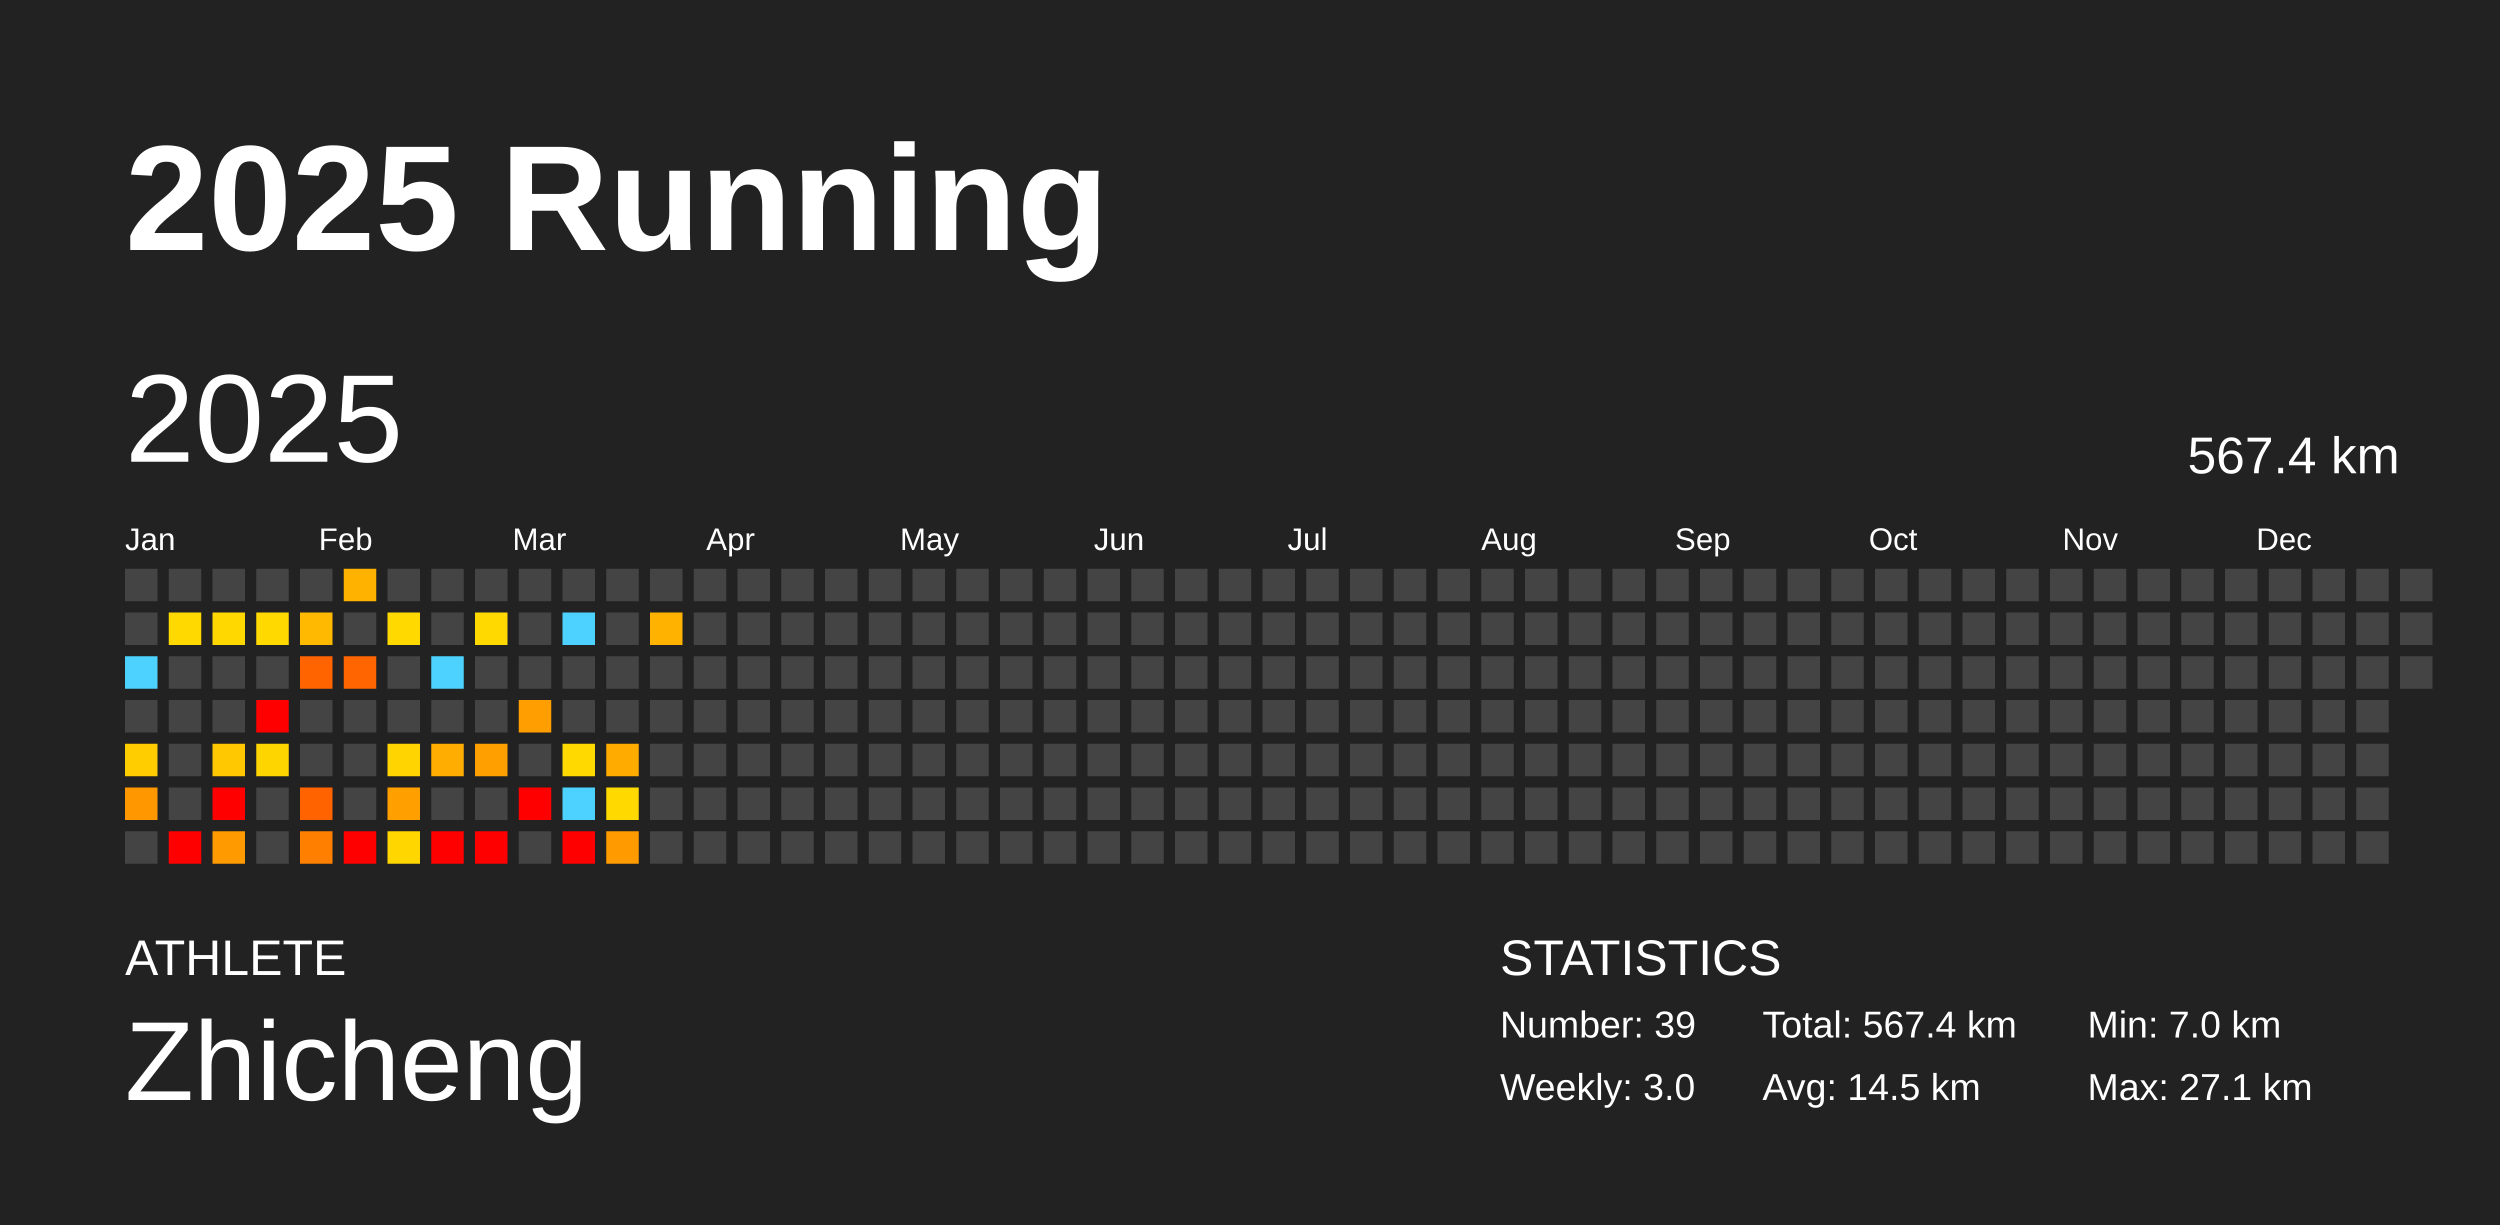
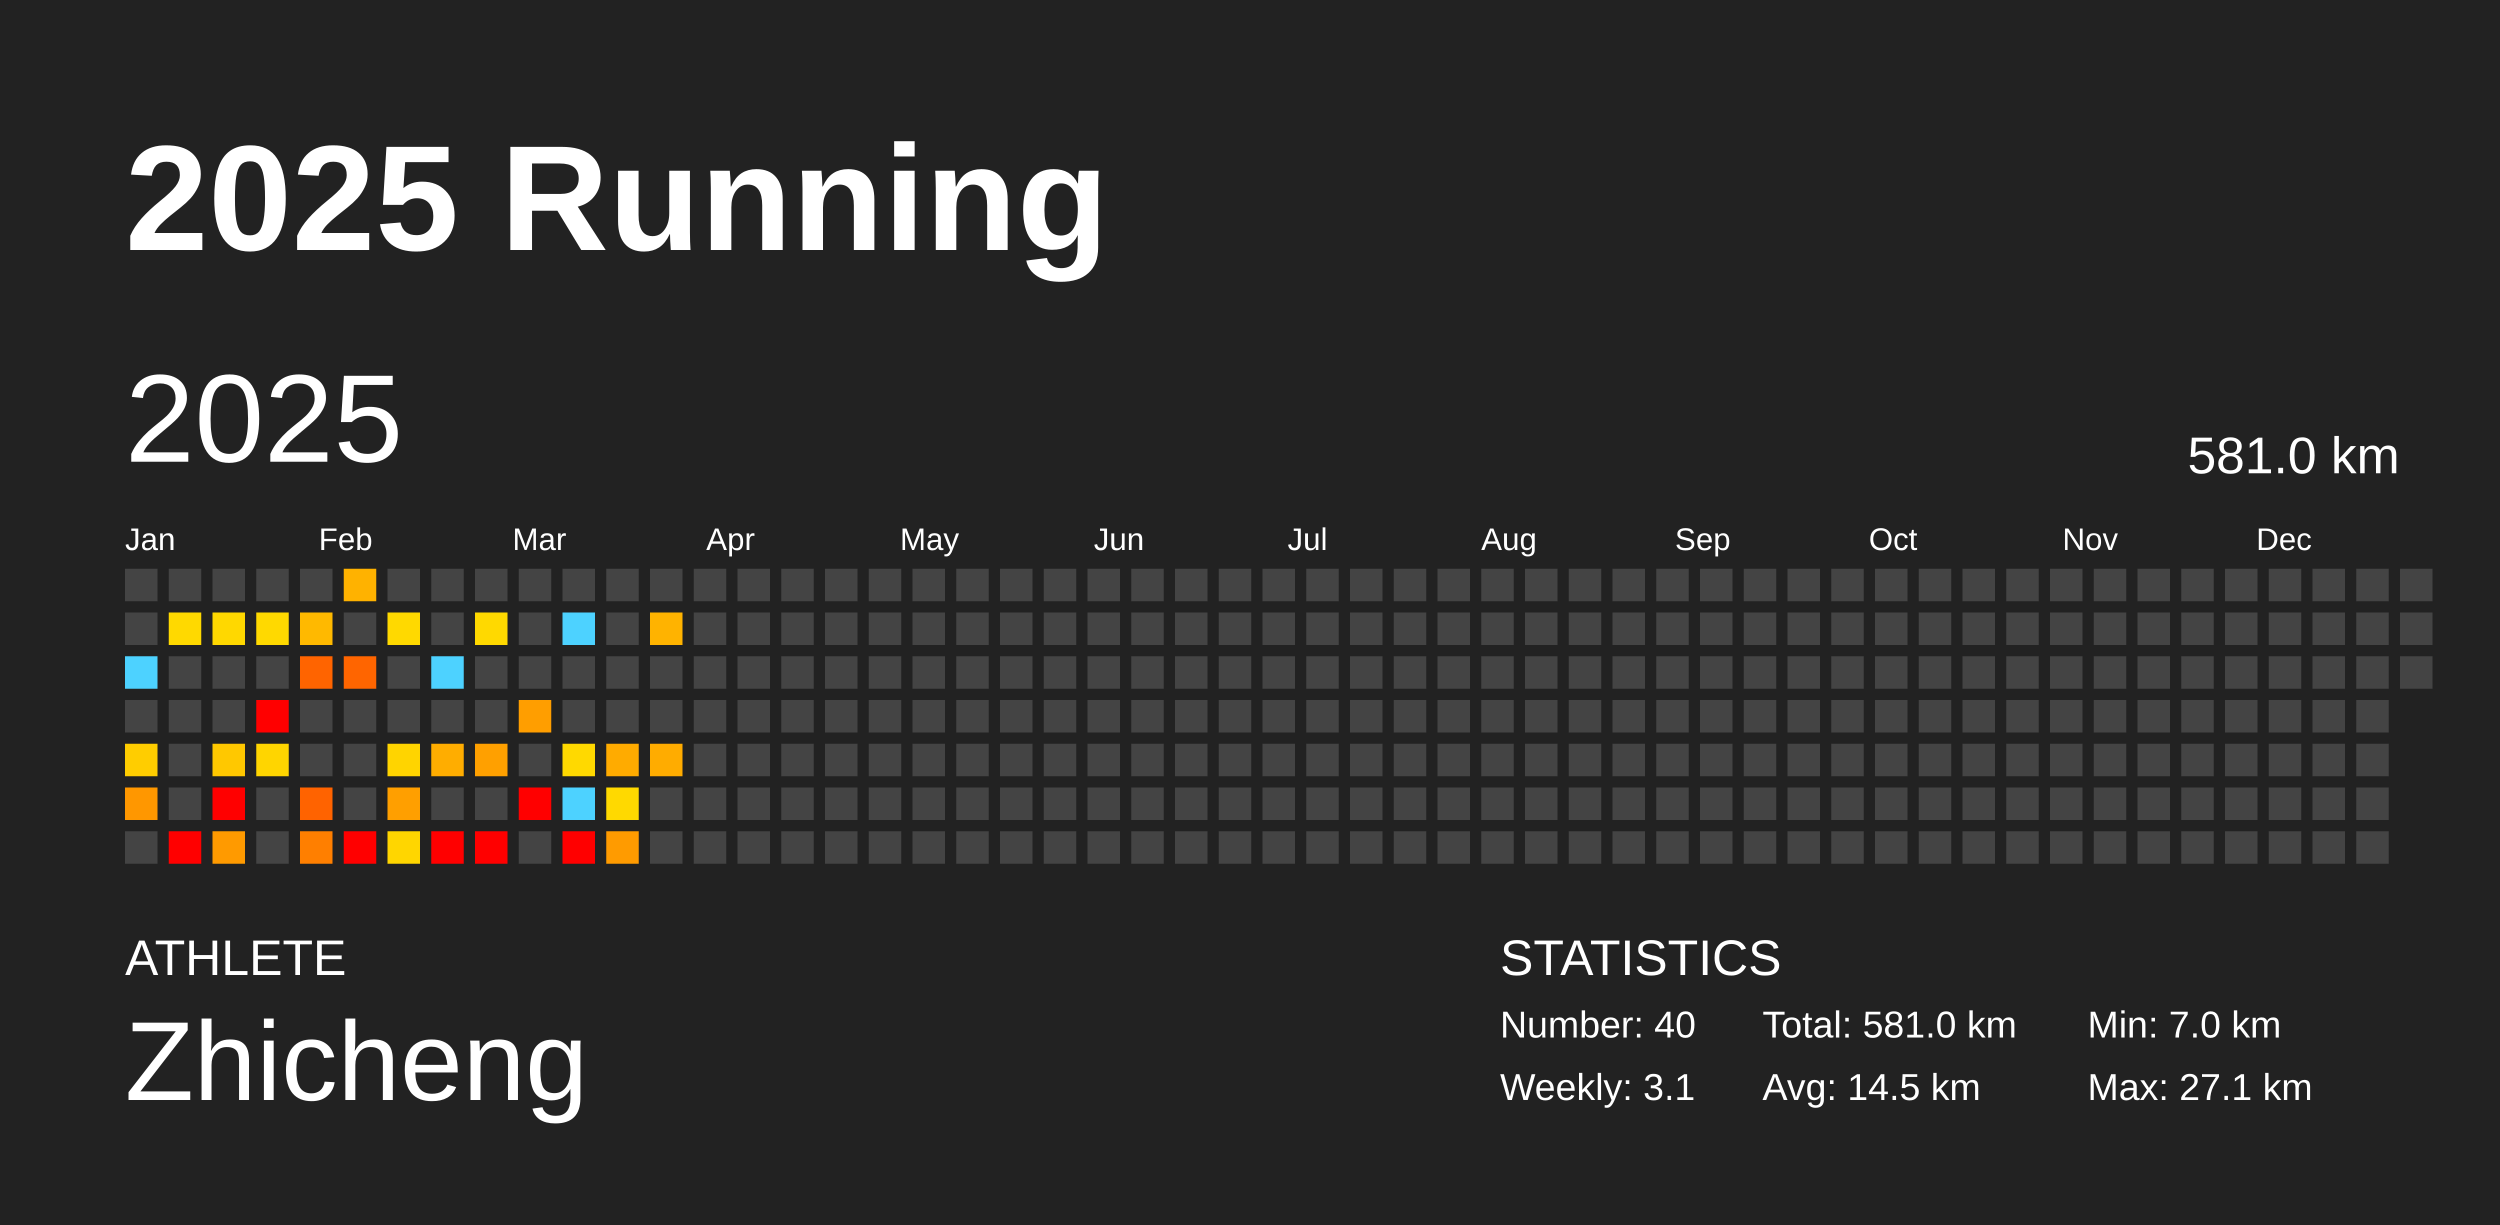
<svg xmlns="http://www.w3.org/2000/svg" baseProfile="full" height="98mm" version="1.1" viewBox="0,0,200,98" width="200mm">
  <defs />
  <rect fill="#222222" height="98" width="200" x="0" y="0" />
  <text fill="#FFFFFF" style="font-size:12px; font-family:Arial; font-weight:bold;" x="10" y="20">2025 Running</text>
  <text fill="#FFFFFF" style="font-size:4px; font-family:Arial" x="10" y="78">ATHLETE</text>
  <text fill="#FFFFFF" style="font-size:9px; font-family:Arial" x="10" y="88">Zhicheng</text>
  <text fill="#FFFFFF" style="font-size:4px; font-family:Arial" x="120" y="78">STATISTICS</text>
-   <text fill="#FFFFFF" style="font-size:3px; font-family:Arial" x="120" y="83">Number: 39</text>
-   <text fill="#FFFFFF" style="font-size:3px; font-family:Arial" x="120" y="88">Weekly: 3.0</text>
-   <text fill="#FFFFFF" style="font-size:3px; font-family:Arial" x="141" y="83">Total: 567.4 km</text>
+   <text fill="#FFFFFF" style="font-size:3px; font-family:Arial" x="120" y="83">Number: 40</text>
+   <text fill="#FFFFFF" style="font-size:3px; font-family:Arial" x="120" y="88">Weekly: 3.1</text>
+   <text fill="#FFFFFF" style="font-size:3px; font-family:Arial" x="141" y="83">Total: 581.0 km</text>
  <text fill="#FFFFFF" style="font-size:3px; font-family:Arial" x="141" y="88">Avg: 14.5 km</text>
  <text fill="#FFFFFF" style="font-size:3px; font-family:Arial" x="167" y="83">Min: 7.0 km</text>
  <text fill="#FFFFFF" style="font-size:3px; font-family:Arial" x="167" y="88">Max: 27.1 km</text>
  <text dominant-baseline="hanging" fill="#FFFFFF" style="font-size:10.0px; font-family:Arial;" x="10" y="30">2025</text>
-   <text dominant-baseline="hanging" fill="#FFFFFF" style="font-size:4.125px; font-family:Arial;" x="175" y="35">567.4 km</text>
+   <text dominant-baseline="hanging" fill="#FFFFFF" style="font-size:4.125px; font-family:Arial;" x="175" y="35">581.0 km</text>
  <text fill="#FFFFFF" style="font-size:2.5px; font-family:Arial" x="10.0" y="44">Jan</text>
  <text fill="#FFFFFF" style="font-size:2.5px; font-family:Arial" x="25.5" y="44">Feb</text>
  <text fill="#FFFFFF" style="font-size:2.5px; font-family:Arial" x="41.0" y="44">Mar</text>
  <text fill="#FFFFFF" style="font-size:2.5px; font-family:Arial" x="56.5" y="44">Apr</text>
  <text fill="#FFFFFF" style="font-size:2.5px; font-family:Arial" x="72.0" y="44">May</text>
  <text fill="#FFFFFF" style="font-size:2.5px; font-family:Arial" x="87.5" y="44">Jun</text>
  <text fill="#FFFFFF" style="font-size:2.5px; font-family:Arial" x="103.0" y="44">Jul</text>
  <text fill="#FFFFFF" style="font-size:2.5px; font-family:Arial" x="118.5" y="44">Aug</text>
  <text fill="#FFFFFF" style="font-size:2.5px; font-family:Arial" x="134.0" y="44">Sep</text>
  <text fill="#FFFFFF" style="font-size:2.5px; font-family:Arial" x="149.5" y="44">Oct</text>
  <text fill="#FFFFFF" style="font-size:2.5px; font-family:Arial" x="165.0" y="44">Nov</text>
  <text fill="#FFFFFF" style="font-size:2.5px; font-family:Arial" x="180.5" y="44">Dec</text>
  <rect fill="#444444" height="2.6" width="2.6" x="10.0" y="45.5" />
  <rect fill="#444444" height="2.6" width="2.6" x="10.0" y="49.0" />
  <rect fill="#4dd2ff" height="2.6" width="2.6" x="10.0" y="52.5" />
  <rect fill="#444444" height="2.6" width="2.6" x="10.0" y="56.0" />
  <rect fill="#ffcd00" height="2.6" width="2.6" x="10.0" y="59.5" />
  <rect fill="#ff9700" height="2.6" width="2.6" x="10.0" y="63.0" />
  <rect fill="#444444" height="2.6" width="2.6" x="10.0" y="66.5" />
  <rect fill="#444444" height="2.6" width="2.6" x="13.5" y="45.5" />
  <rect fill="#ffd900" height="2.6" width="2.6" x="13.5" y="49.0" />
  <rect fill="#444444" height="2.6" width="2.6" x="13.5" y="52.5" />
  <rect fill="#444444" height="2.6" width="2.6" x="13.5" y="56.0" />
  <rect fill="#444444" height="2.6" width="2.6" x="13.5" y="59.5" />
  <rect fill="#444444" height="2.6" width="2.6" x="13.5" y="63.0" />
  <rect fill="red" height="2.6" width="2.6" x="13.5" y="66.5" />
  <rect fill="#444444" height="2.6" width="2.6" x="17.0" y="45.5" />
  <rect fill="#ffd800" height="2.6" width="2.6" x="17.0" y="49.0" />
  <rect fill="#444444" height="2.6" width="2.6" x="17.0" y="52.5" />
  <rect fill="#444444" height="2.6" width="2.6" x="17.0" y="56.0" />
  <rect fill="#ffc800" height="2.6" width="2.6" x="17.0" y="59.5" />
  <rect fill="red" height="2.6" width="2.6" x="17.0" y="63.0" />
  <rect fill="#ff9a00" height="2.6" width="2.6" x="17.0" y="66.5" />
  <rect fill="#444444" height="2.6" width="2.6" x="20.5" y="45.5" />
  <rect fill="#ffd900" height="2.6" width="2.6" x="20.5" y="49.0" />
  <rect fill="#444444" height="2.6" width="2.6" x="20.5" y="52.5" />
  <rect fill="red" height="2.6" width="2.6" x="20.5" y="56.0" />
  <rect fill="#ffd500" height="2.6" width="2.6" x="20.5" y="59.5" />
  <rect fill="#444444" height="2.6" width="2.6" x="20.5" y="63.0" />
  <rect fill="#444444" height="2.6" width="2.6" x="20.5" y="66.5" />
  <rect fill="#444444" height="2.6" width="2.6" x="24.0" y="45.5" />
  <rect fill="#ffb900" height="2.6" width="2.6" x="24.0" y="49.0" />
  <rect fill="#ff6400" height="2.6" width="2.6" x="24.0" y="52.5" />
  <rect fill="#444444" height="2.6" width="2.6" x="24.0" y="56.0" />
  <rect fill="#444444" height="2.6" width="2.6" x="24.0" y="59.5" />
  <rect fill="#ff6300" height="2.6" width="2.6" x="24.0" y="63.0" />
  <rect fill="#ff7f00" height="2.6" width="2.6" x="24.0" y="66.5" />
  <rect fill="#ffb200" height="2.6" width="2.6" x="27.5" y="45.5" />
  <rect fill="#444444" height="2.6" width="2.6" x="27.5" y="49.0" />
  <rect fill="#ff6500" height="2.6" width="2.6" x="27.5" y="52.5" />
  <rect fill="#444444" height="2.6" width="2.6" x="27.5" y="56.0" />
  <rect fill="#444444" height="2.6" width="2.6" x="27.5" y="59.5" />
  <rect fill="#444444" height="2.6" width="2.6" x="27.5" y="63.0" />
  <rect fill="red" height="2.6" width="2.6" x="27.5" y="66.5" />
  <rect fill="#444444" height="2.6" width="2.6" x="31.0" y="45.5" />
  <rect fill="#ffd900" height="2.6" width="2.6" x="31.0" y="49.0" />
  <rect fill="#444444" height="2.6" width="2.6" x="31.0" y="52.5" />
  <rect fill="#444444" height="2.6" width="2.6" x="31.0" y="56.0" />
  <rect fill="#ffd400" height="2.6" width="2.6" x="31.0" y="59.5" />
  <rect fill="#ff9f00" height="2.6" width="2.6" x="31.0" y="63.0" />
  <rect fill="#ffd600" height="2.6" width="2.6" x="31.0" y="66.5" />
  <rect fill="#444444" height="2.6" width="2.6" x="34.5" y="45.5" />
  <rect fill="#444444" height="2.6" width="2.6" x="34.5" y="49.0" />
  <rect fill="#4dd2ff" height="2.6" width="2.6" x="34.5" y="52.5" />
  <rect fill="#444444" height="2.6" width="2.6" x="34.5" y="56.0" />
  <rect fill="#ffad00" height="2.6" width="2.6" x="34.5" y="59.5" />
  <rect fill="#444444" height="2.6" width="2.6" x="34.5" y="63.0" />
  <rect fill="red" height="2.6" width="2.6" x="34.5" y="66.5" />
  <rect fill="#444444" height="2.6" width="2.6" x="38.0" y="45.5" />
  <rect fill="#ffd900" height="2.6" width="2.6" x="38.0" y="49.0" />
  <rect fill="#444444" height="2.6" width="2.6" x="38.0" y="52.5" />
  <rect fill="#444444" height="2.6" width="2.6" x="38.0" y="56.0" />
  <rect fill="#ffa000" height="2.6" width="2.6" x="38.0" y="59.5" />
  <rect fill="#444444" height="2.6" width="2.6" x="38.0" y="63.0" />
  <rect fill="red" height="2.6" width="2.6" x="38.0" y="66.5" />
  <rect fill="#444444" height="2.6" width="2.6" x="41.5" y="45.5" />
  <rect fill="#444444" height="2.6" width="2.6" x="41.5" y="49.0" />
  <rect fill="#444444" height="2.6" width="2.6" x="41.5" y="52.5" />
  <rect fill="#ff9e00" height="2.6" width="2.6" x="41.5" y="56.0" />
  <rect fill="#444444" height="2.6" width="2.6" x="41.5" y="59.5" />
  <rect fill="red" height="2.6" width="2.6" x="41.5" y="63.0" />
  <rect fill="#444444" height="2.6" width="2.6" x="41.5" y="66.5" />
  <rect fill="#444444" height="2.6" width="2.6" x="45.0" y="45.5" />
  <rect fill="#4dd2ff" height="2.6" width="2.6" x="45.0" y="49.0" />
  <rect fill="#444444" height="2.6" width="2.6" x="45.0" y="52.5" />
  <rect fill="#444444" height="2.6" width="2.6" x="45.0" y="56.0" />
  <rect fill="#ffd900" height="2.6" width="2.6" x="45.0" y="59.5" />
  <rect fill="#4dd2ff" height="2.6" width="2.6" x="45.0" y="63.0" />
  <rect fill="red" height="2.6" width="2.6" x="45.0" y="66.5" />
  <rect fill="#444444" height="2.6" width="2.6" x="48.5" y="45.5" />
  <rect fill="#444444" height="2.6" width="2.6" x="48.5" y="49.0" />
  <rect fill="#444444" height="2.6" width="2.6" x="48.5" y="52.5" />
  <rect fill="#444444" height="2.6" width="2.6" x="48.5" y="56.0" />
  <rect fill="#ffab00" height="2.6" width="2.6" x="48.5" y="59.5" />
  <rect fill="#ffd900" height="2.6" width="2.6" x="48.5" y="63.0" />
  <rect fill="#ff9b00" height="2.6" width="2.6" x="48.5" y="66.5" />
  <rect fill="#444444" height="2.6" width="2.6" x="52.0" y="45.5" />
  <rect fill="#ffb300" height="2.6" width="2.6" x="52.0" y="49.0" />
  <rect fill="#444444" height="2.6" width="2.6" x="52.0" y="52.5" />
  <rect fill="#444444" height="2.6" width="2.6" x="52.0" y="56.0" />
-   <rect fill="#444444" height="2.6" width="2.6" x="52.0" y="59.5" />
+   <rect fill="#ffac00" height="2.6" width="2.6" x="52.0" y="59.5" />
  <rect fill="#444444" height="2.6" width="2.6" x="52.0" y="63.0" />
  <rect fill="#444444" height="2.6" width="2.6" x="52.0" y="66.5" />
  <rect fill="#444444" height="2.6" width="2.6" x="55.5" y="45.5" />
  <rect fill="#444444" height="2.6" width="2.6" x="55.5" y="49.0" />
  <rect fill="#444444" height="2.6" width="2.6" x="55.5" y="52.5" />
  <rect fill="#444444" height="2.6" width="2.6" x="55.5" y="56.0" />
  <rect fill="#444444" height="2.6" width="2.6" x="55.5" y="59.5" />
  <rect fill="#444444" height="2.6" width="2.6" x="55.5" y="63.0" />
  <rect fill="#444444" height="2.6" width="2.6" x="55.5" y="66.5" />
  <rect fill="#444444" height="2.6" width="2.6" x="59.0" y="45.5" />
  <rect fill="#444444" height="2.6" width="2.6" x="59.0" y="49.0" />
  <rect fill="#444444" height="2.6" width="2.6" x="59.0" y="52.5" />
  <rect fill="#444444" height="2.6" width="2.6" x="59.0" y="56.0" />
  <rect fill="#444444" height="2.6" width="2.6" x="59.0" y="59.5" />
  <rect fill="#444444" height="2.6" width="2.6" x="59.0" y="63.0" />
  <rect fill="#444444" height="2.6" width="2.6" x="59.0" y="66.5" />
  <rect fill="#444444" height="2.6" width="2.6" x="62.5" y="45.5" />
  <rect fill="#444444" height="2.6" width="2.6" x="62.5" y="49.0" />
  <rect fill="#444444" height="2.6" width="2.6" x="62.5" y="52.5" />
  <rect fill="#444444" height="2.6" width="2.6" x="62.5" y="56.0" />
  <rect fill="#444444" height="2.6" width="2.6" x="62.5" y="59.5" />
  <rect fill="#444444" height="2.6" width="2.6" x="62.5" y="63.0" />
  <rect fill="#444444" height="2.6" width="2.6" x="62.5" y="66.5" />
  <rect fill="#444444" height="2.6" width="2.6" x="66.0" y="45.5" />
  <rect fill="#444444" height="2.6" width="2.6" x="66.0" y="49.0" />
  <rect fill="#444444" height="2.6" width="2.6" x="66.0" y="52.5" />
  <rect fill="#444444" height="2.6" width="2.6" x="66.0" y="56.0" />
  <rect fill="#444444" height="2.6" width="2.6" x="66.0" y="59.5" />
  <rect fill="#444444" height="2.6" width="2.6" x="66.0" y="63.0" />
  <rect fill="#444444" height="2.6" width="2.6" x="66.0" y="66.5" />
  <rect fill="#444444" height="2.6" width="2.6" x="69.5" y="45.5" />
  <rect fill="#444444" height="2.6" width="2.6" x="69.5" y="49.0" />
  <rect fill="#444444" height="2.6" width="2.6" x="69.5" y="52.5" />
  <rect fill="#444444" height="2.6" width="2.6" x="69.5" y="56.0" />
  <rect fill="#444444" height="2.6" width="2.6" x="69.5" y="59.5" />
  <rect fill="#444444" height="2.6" width="2.6" x="69.5" y="63.0" />
  <rect fill="#444444" height="2.6" width="2.6" x="69.5" y="66.5" />
  <rect fill="#444444" height="2.6" width="2.6" x="73.0" y="45.5" />
  <rect fill="#444444" height="2.6" width="2.6" x="73.0" y="49.0" />
  <rect fill="#444444" height="2.6" width="2.6" x="73.0" y="52.5" />
  <rect fill="#444444" height="2.6" width="2.6" x="73.0" y="56.0" />
  <rect fill="#444444" height="2.6" width="2.6" x="73.0" y="59.5" />
  <rect fill="#444444" height="2.6" width="2.6" x="73.0" y="63.0" />
  <rect fill="#444444" height="2.6" width="2.6" x="73.0" y="66.5" />
  <rect fill="#444444" height="2.6" width="2.6" x="76.5" y="45.5" />
  <rect fill="#444444" height="2.6" width="2.6" x="76.5" y="49.0" />
  <rect fill="#444444" height="2.6" width="2.6" x="76.5" y="52.5" />
  <rect fill="#444444" height="2.6" width="2.6" x="76.5" y="56.0" />
  <rect fill="#444444" height="2.6" width="2.6" x="76.5" y="59.5" />
  <rect fill="#444444" height="2.6" width="2.6" x="76.5" y="63.0" />
  <rect fill="#444444" height="2.6" width="2.6" x="76.5" y="66.5" />
  <rect fill="#444444" height="2.6" width="2.6" x="80.0" y="45.5" />
  <rect fill="#444444" height="2.6" width="2.6" x="80.0" y="49.0" />
  <rect fill="#444444" height="2.6" width="2.6" x="80.0" y="52.5" />
  <rect fill="#444444" height="2.6" width="2.6" x="80.0" y="56.0" />
  <rect fill="#444444" height="2.6" width="2.6" x="80.0" y="59.5" />
  <rect fill="#444444" height="2.6" width="2.6" x="80.0" y="63.0" />
  <rect fill="#444444" height="2.6" width="2.6" x="80.0" y="66.5" />
  <rect fill="#444444" height="2.6" width="2.6" x="83.5" y="45.5" />
  <rect fill="#444444" height="2.6" width="2.6" x="83.5" y="49.0" />
  <rect fill="#444444" height="2.6" width="2.6" x="83.5" y="52.5" />
  <rect fill="#444444" height="2.6" width="2.6" x="83.5" y="56.0" />
  <rect fill="#444444" height="2.6" width="2.6" x="83.5" y="59.5" />
  <rect fill="#444444" height="2.6" width="2.6" x="83.5" y="63.0" />
  <rect fill="#444444" height="2.6" width="2.6" x="83.5" y="66.5" />
  <rect fill="#444444" height="2.6" width="2.6" x="87.0" y="45.5" />
  <rect fill="#444444" height="2.6" width="2.6" x="87.0" y="49.0" />
  <rect fill="#444444" height="2.6" width="2.6" x="87.0" y="52.5" />
  <rect fill="#444444" height="2.6" width="2.6" x="87.0" y="56.0" />
  <rect fill="#444444" height="2.6" width="2.6" x="87.0" y="59.5" />
  <rect fill="#444444" height="2.6" width="2.6" x="87.0" y="63.0" />
  <rect fill="#444444" height="2.6" width="2.6" x="87.0" y="66.5" />
  <rect fill="#444444" height="2.6" width="2.6" x="90.5" y="45.5" />
  <rect fill="#444444" height="2.6" width="2.6" x="90.5" y="49.0" />
  <rect fill="#444444" height="2.6" width="2.6" x="90.5" y="52.5" />
  <rect fill="#444444" height="2.6" width="2.6" x="90.5" y="56.0" />
  <rect fill="#444444" height="2.6" width="2.6" x="90.5" y="59.5" />
  <rect fill="#444444" height="2.6" width="2.6" x="90.5" y="63.0" />
  <rect fill="#444444" height="2.6" width="2.6" x="90.5" y="66.5" />
  <rect fill="#444444" height="2.6" width="2.6" x="94.0" y="45.5" />
  <rect fill="#444444" height="2.6" width="2.6" x="94.0" y="49.0" />
  <rect fill="#444444" height="2.6" width="2.6" x="94.0" y="52.5" />
  <rect fill="#444444" height="2.6" width="2.6" x="94.0" y="56.0" />
  <rect fill="#444444" height="2.6" width="2.6" x="94.0" y="59.5" />
  <rect fill="#444444" height="2.6" width="2.6" x="94.0" y="63.0" />
  <rect fill="#444444" height="2.6" width="2.6" x="94.0" y="66.5" />
  <rect fill="#444444" height="2.6" width="2.6" x="97.5" y="45.5" />
  <rect fill="#444444" height="2.6" width="2.6" x="97.5" y="49.0" />
  <rect fill="#444444" height="2.6" width="2.6" x="97.5" y="52.5" />
  <rect fill="#444444" height="2.6" width="2.6" x="97.5" y="56.0" />
  <rect fill="#444444" height="2.6" width="2.6" x="97.5" y="59.5" />
  <rect fill="#444444" height="2.6" width="2.6" x="97.5" y="63.0" />
  <rect fill="#444444" height="2.6" width="2.6" x="97.5" y="66.5" />
  <rect fill="#444444" height="2.6" width="2.6" x="101.0" y="45.5" />
  <rect fill="#444444" height="2.6" width="2.6" x="101.0" y="49.0" />
  <rect fill="#444444" height="2.6" width="2.6" x="101.0" y="52.5" />
  <rect fill="#444444" height="2.6" width="2.6" x="101.0" y="56.0" />
  <rect fill="#444444" height="2.6" width="2.6" x="101.0" y="59.5" />
  <rect fill="#444444" height="2.6" width="2.6" x="101.0" y="63.0" />
  <rect fill="#444444" height="2.6" width="2.6" x="101.0" y="66.5" />
  <rect fill="#444444" height="2.6" width="2.6" x="104.5" y="45.5" />
  <rect fill="#444444" height="2.6" width="2.6" x="104.5" y="49.0" />
  <rect fill="#444444" height="2.6" width="2.6" x="104.5" y="52.5" />
  <rect fill="#444444" height="2.6" width="2.6" x="104.5" y="56.0" />
  <rect fill="#444444" height="2.6" width="2.6" x="104.5" y="59.5" />
  <rect fill="#444444" height="2.6" width="2.6" x="104.5" y="63.0" />
  <rect fill="#444444" height="2.6" width="2.6" x="104.5" y="66.5" />
  <rect fill="#444444" height="2.6" width="2.6" x="108.0" y="45.5" />
  <rect fill="#444444" height="2.6" width="2.6" x="108.0" y="49.0" />
  <rect fill="#444444" height="2.6" width="2.6" x="108.0" y="52.5" />
  <rect fill="#444444" height="2.6" width="2.6" x="108.0" y="56.0" />
  <rect fill="#444444" height="2.6" width="2.6" x="108.0" y="59.5" />
  <rect fill="#444444" height="2.6" width="2.6" x="108.0" y="63.0" />
  <rect fill="#444444" height="2.6" width="2.6" x="108.0" y="66.5" />
  <rect fill="#444444" height="2.6" width="2.6" x="111.5" y="45.5" />
  <rect fill="#444444" height="2.6" width="2.6" x="111.5" y="49.0" />
  <rect fill="#444444" height="2.6" width="2.6" x="111.5" y="52.5" />
  <rect fill="#444444" height="2.6" width="2.6" x="111.5" y="56.0" />
  <rect fill="#444444" height="2.6" width="2.6" x="111.5" y="59.5" />
  <rect fill="#444444" height="2.6" width="2.6" x="111.5" y="63.0" />
  <rect fill="#444444" height="2.6" width="2.6" x="111.5" y="66.5" />
  <rect fill="#444444" height="2.6" width="2.6" x="115.0" y="45.5" />
  <rect fill="#444444" height="2.6" width="2.6" x="115.0" y="49.0" />
  <rect fill="#444444" height="2.6" width="2.6" x="115.0" y="52.5" />
  <rect fill="#444444" height="2.6" width="2.6" x="115.0" y="56.0" />
  <rect fill="#444444" height="2.6" width="2.6" x="115.0" y="59.5" />
  <rect fill="#444444" height="2.6" width="2.6" x="115.0" y="63.0" />
  <rect fill="#444444" height="2.6" width="2.6" x="115.0" y="66.5" />
  <rect fill="#444444" height="2.6" width="2.6" x="118.5" y="45.5" />
  <rect fill="#444444" height="2.6" width="2.6" x="118.5" y="49.0" />
  <rect fill="#444444" height="2.6" width="2.6" x="118.5" y="52.5" />
  <rect fill="#444444" height="2.6" width="2.6" x="118.5" y="56.0" />
  <rect fill="#444444" height="2.6" width="2.6" x="118.5" y="59.5" />
  <rect fill="#444444" height="2.6" width="2.6" x="118.5" y="63.0" />
  <rect fill="#444444" height="2.6" width="2.6" x="118.5" y="66.5" />
  <rect fill="#444444" height="2.6" width="2.6" x="122.0" y="45.5" />
  <rect fill="#444444" height="2.6" width="2.6" x="122.0" y="49.0" />
  <rect fill="#444444" height="2.6" width="2.6" x="122.0" y="52.5" />
  <rect fill="#444444" height="2.6" width="2.6" x="122.0" y="56.0" />
  <rect fill="#444444" height="2.6" width="2.6" x="122.0" y="59.5" />
  <rect fill="#444444" height="2.6" width="2.6" x="122.0" y="63.0" />
  <rect fill="#444444" height="2.6" width="2.6" x="122.0" y="66.5" />
  <rect fill="#444444" height="2.6" width="2.6" x="125.5" y="45.5" />
  <rect fill="#444444" height="2.6" width="2.6" x="125.5" y="49.0" />
  <rect fill="#444444" height="2.6" width="2.6" x="125.5" y="52.5" />
  <rect fill="#444444" height="2.6" width="2.6" x="125.5" y="56.0" />
  <rect fill="#444444" height="2.6" width="2.6" x="125.5" y="59.5" />
  <rect fill="#444444" height="2.6" width="2.6" x="125.5" y="63.0" />
  <rect fill="#444444" height="2.6" width="2.6" x="125.5" y="66.5" />
  <rect fill="#444444" height="2.6" width="2.6" x="129.0" y="45.5" />
  <rect fill="#444444" height="2.6" width="2.6" x="129.0" y="49.0" />
  <rect fill="#444444" height="2.6" width="2.6" x="129.0" y="52.5" />
  <rect fill="#444444" height="2.6" width="2.6" x="129.0" y="56.0" />
  <rect fill="#444444" height="2.6" width="2.6" x="129.0" y="59.5" />
  <rect fill="#444444" height="2.6" width="2.6" x="129.0" y="63.0" />
  <rect fill="#444444" height="2.6" width="2.6" x="129.0" y="66.5" />
  <rect fill="#444444" height="2.6" width="2.6" x="132.5" y="45.5" />
  <rect fill="#444444" height="2.6" width="2.6" x="132.5" y="49.0" />
  <rect fill="#444444" height="2.6" width="2.6" x="132.5" y="52.5" />
  <rect fill="#444444" height="2.6" width="2.6" x="132.5" y="56.0" />
  <rect fill="#444444" height="2.6" width="2.6" x="132.5" y="59.5" />
  <rect fill="#444444" height="2.6" width="2.6" x="132.5" y="63.0" />
  <rect fill="#444444" height="2.6" width="2.6" x="132.5" y="66.5" />
  <rect fill="#444444" height="2.6" width="2.6" x="136.0" y="45.5" />
  <rect fill="#444444" height="2.6" width="2.6" x="136.0" y="49.0" />
  <rect fill="#444444" height="2.6" width="2.6" x="136.0" y="52.5" />
  <rect fill="#444444" height="2.6" width="2.6" x="136.0" y="56.0" />
  <rect fill="#444444" height="2.6" width="2.6" x="136.0" y="59.5" />
  <rect fill="#444444" height="2.6" width="2.6" x="136.0" y="63.0" />
  <rect fill="#444444" height="2.6" width="2.6" x="136.0" y="66.5" />
  <rect fill="#444444" height="2.6" width="2.6" x="139.5" y="45.5" />
  <rect fill="#444444" height="2.6" width="2.6" x="139.5" y="49.0" />
  <rect fill="#444444" height="2.6" width="2.6" x="139.5" y="52.5" />
  <rect fill="#444444" height="2.6" width="2.6" x="139.5" y="56.0" />
  <rect fill="#444444" height="2.6" width="2.6" x="139.5" y="59.5" />
  <rect fill="#444444" height="2.6" width="2.6" x="139.5" y="63.0" />
  <rect fill="#444444" height="2.6" width="2.6" x="139.5" y="66.5" />
  <rect fill="#444444" height="2.6" width="2.6" x="143.0" y="45.5" />
  <rect fill="#444444" height="2.6" width="2.6" x="143.0" y="49.0" />
  <rect fill="#444444" height="2.6" width="2.6" x="143.0" y="52.5" />
  <rect fill="#444444" height="2.6" width="2.6" x="143.0" y="56.0" />
  <rect fill="#444444" height="2.6" width="2.6" x="143.0" y="59.5" />
  <rect fill="#444444" height="2.6" width="2.6" x="143.0" y="63.0" />
  <rect fill="#444444" height="2.6" width="2.6" x="143.0" y="66.5" />
  <rect fill="#444444" height="2.6" width="2.6" x="146.5" y="45.5" />
  <rect fill="#444444" height="2.6" width="2.6" x="146.5" y="49.0" />
  <rect fill="#444444" height="2.6" width="2.6" x="146.5" y="52.5" />
  <rect fill="#444444" height="2.6" width="2.6" x="146.5" y="56.0" />
  <rect fill="#444444" height="2.6" width="2.6" x="146.5" y="59.5" />
  <rect fill="#444444" height="2.6" width="2.6" x="146.5" y="63.0" />
  <rect fill="#444444" height="2.6" width="2.6" x="146.5" y="66.5" />
  <rect fill="#444444" height="2.6" width="2.6" x="150.0" y="45.5" />
  <rect fill="#444444" height="2.6" width="2.6" x="150.0" y="49.0" />
  <rect fill="#444444" height="2.6" width="2.6" x="150.0" y="52.5" />
  <rect fill="#444444" height="2.6" width="2.6" x="150.0" y="56.0" />
  <rect fill="#444444" height="2.6" width="2.6" x="150.0" y="59.5" />
  <rect fill="#444444" height="2.6" width="2.6" x="150.0" y="63.0" />
  <rect fill="#444444" height="2.6" width="2.6" x="150.0" y="66.5" />
  <rect fill="#444444" height="2.6" width="2.6" x="153.5" y="45.5" />
  <rect fill="#444444" height="2.6" width="2.6" x="153.5" y="49.0" />
  <rect fill="#444444" height="2.6" width="2.6" x="153.5" y="52.5" />
  <rect fill="#444444" height="2.6" width="2.6" x="153.5" y="56.0" />
  <rect fill="#444444" height="2.6" width="2.6" x="153.5" y="59.5" />
  <rect fill="#444444" height="2.6" width="2.6" x="153.5" y="63.0" />
  <rect fill="#444444" height="2.6" width="2.6" x="153.5" y="66.5" />
  <rect fill="#444444" height="2.6" width="2.6" x="157.0" y="45.5" />
  <rect fill="#444444" height="2.6" width="2.6" x="157.0" y="49.0" />
  <rect fill="#444444" height="2.6" width="2.6" x="157.0" y="52.5" />
  <rect fill="#444444" height="2.6" width="2.6" x="157.0" y="56.0" />
  <rect fill="#444444" height="2.6" width="2.6" x="157.0" y="59.5" />
  <rect fill="#444444" height="2.6" width="2.6" x="157.0" y="63.0" />
  <rect fill="#444444" height="2.6" width="2.6" x="157.0" y="66.5" />
  <rect fill="#444444" height="2.6" width="2.6" x="160.5" y="45.5" />
  <rect fill="#444444" height="2.6" width="2.6" x="160.5" y="49.0" />
  <rect fill="#444444" height="2.6" width="2.6" x="160.5" y="52.5" />
  <rect fill="#444444" height="2.6" width="2.6" x="160.5" y="56.0" />
  <rect fill="#444444" height="2.6" width="2.6" x="160.5" y="59.5" />
  <rect fill="#444444" height="2.6" width="2.6" x="160.5" y="63.0" />
  <rect fill="#444444" height="2.6" width="2.6" x="160.5" y="66.5" />
  <rect fill="#444444" height="2.6" width="2.6" x="164.0" y="45.5" />
  <rect fill="#444444" height="2.6" width="2.6" x="164.0" y="49.0" />
  <rect fill="#444444" height="2.6" width="2.6" x="164.0" y="52.5" />
  <rect fill="#444444" height="2.6" width="2.6" x="164.0" y="56.0" />
  <rect fill="#444444" height="2.6" width="2.6" x="164.0" y="59.5" />
  <rect fill="#444444" height="2.6" width="2.6" x="164.0" y="63.0" />
  <rect fill="#444444" height="2.6" width="2.6" x="164.0" y="66.5" />
  <rect fill="#444444" height="2.6" width="2.6" x="167.5" y="45.5" />
  <rect fill="#444444" height="2.6" width="2.6" x="167.5" y="49.0" />
  <rect fill="#444444" height="2.6" width="2.6" x="167.5" y="52.5" />
  <rect fill="#444444" height="2.6" width="2.6" x="167.5" y="56.0" />
  <rect fill="#444444" height="2.6" width="2.6" x="167.5" y="59.5" />
  <rect fill="#444444" height="2.6" width="2.6" x="167.5" y="63.0" />
  <rect fill="#444444" height="2.6" width="2.6" x="167.5" y="66.5" />
  <rect fill="#444444" height="2.6" width="2.6" x="171.0" y="45.5" />
  <rect fill="#444444" height="2.6" width="2.6" x="171.0" y="49.0" />
  <rect fill="#444444" height="2.6" width="2.6" x="171.0" y="52.5" />
  <rect fill="#444444" height="2.6" width="2.6" x="171.0" y="56.0" />
  <rect fill="#444444" height="2.6" width="2.6" x="171.0" y="59.5" />
  <rect fill="#444444" height="2.6" width="2.6" x="171.0" y="63.0" />
  <rect fill="#444444" height="2.6" width="2.6" x="171.0" y="66.5" />
  <rect fill="#444444" height="2.6" width="2.6" x="174.5" y="45.5" />
  <rect fill="#444444" height="2.6" width="2.6" x="174.5" y="49.0" />
  <rect fill="#444444" height="2.6" width="2.6" x="174.5" y="52.5" />
  <rect fill="#444444" height="2.6" width="2.6" x="174.5" y="56.0" />
  <rect fill="#444444" height="2.6" width="2.6" x="174.5" y="59.5" />
  <rect fill="#444444" height="2.6" width="2.6" x="174.5" y="63.0" />
  <rect fill="#444444" height="2.6" width="2.6" x="174.5" y="66.5" />
  <rect fill="#444444" height="2.6" width="2.6" x="178.0" y="45.5" />
  <rect fill="#444444" height="2.6" width="2.6" x="178.0" y="49.0" />
  <rect fill="#444444" height="2.6" width="2.6" x="178.0" y="52.5" />
  <rect fill="#444444" height="2.6" width="2.6" x="178.0" y="56.0" />
  <rect fill="#444444" height="2.6" width="2.6" x="178.0" y="59.5" />
  <rect fill="#444444" height="2.6" width="2.6" x="178.0" y="63.0" />
  <rect fill="#444444" height="2.6" width="2.6" x="178.0" y="66.5" />
  <rect fill="#444444" height="2.6" width="2.6" x="181.5" y="45.5" />
  <rect fill="#444444" height="2.6" width="2.6" x="181.5" y="49.0" />
  <rect fill="#444444" height="2.6" width="2.6" x="181.5" y="52.5" />
  <rect fill="#444444" height="2.6" width="2.6" x="181.5" y="56.0" />
  <rect fill="#444444" height="2.6" width="2.6" x="181.5" y="59.5" />
  <rect fill="#444444" height="2.6" width="2.6" x="181.5" y="63.0" />
  <rect fill="#444444" height="2.6" width="2.6" x="181.5" y="66.5" />
  <rect fill="#444444" height="2.6" width="2.6" x="185.0" y="45.5" />
  <rect fill="#444444" height="2.6" width="2.6" x="185.0" y="49.0" />
  <rect fill="#444444" height="2.6" width="2.6" x="185.0" y="52.5" />
  <rect fill="#444444" height="2.6" width="2.6" x="185.0" y="56.0" />
  <rect fill="#444444" height="2.6" width="2.6" x="185.0" y="59.5" />
  <rect fill="#444444" height="2.6" width="2.6" x="185.0" y="63.0" />
  <rect fill="#444444" height="2.6" width="2.6" x="185.0" y="66.5" />
  <rect fill="#444444" height="2.6" width="2.6" x="188.5" y="45.5" />
  <rect fill="#444444" height="2.6" width="2.6" x="188.5" y="49.0" />
  <rect fill="#444444" height="2.6" width="2.6" x="188.5" y="52.5" />
  <rect fill="#444444" height="2.6" width="2.6" x="188.5" y="56.0" />
  <rect fill="#444444" height="2.6" width="2.6" x="188.5" y="59.5" />
  <rect fill="#444444" height="2.6" width="2.6" x="188.5" y="63.0" />
  <rect fill="#444444" height="2.6" width="2.6" x="188.5" y="66.5" />
  <rect fill="#444444" height="2.6" width="2.6" x="192.0" y="45.5" />
  <rect fill="#444444" height="2.6" width="2.6" x="192.0" y="49.0" />
  <rect fill="#444444" height="2.6" width="2.6" x="192.0" y="52.5" />
</svg>
